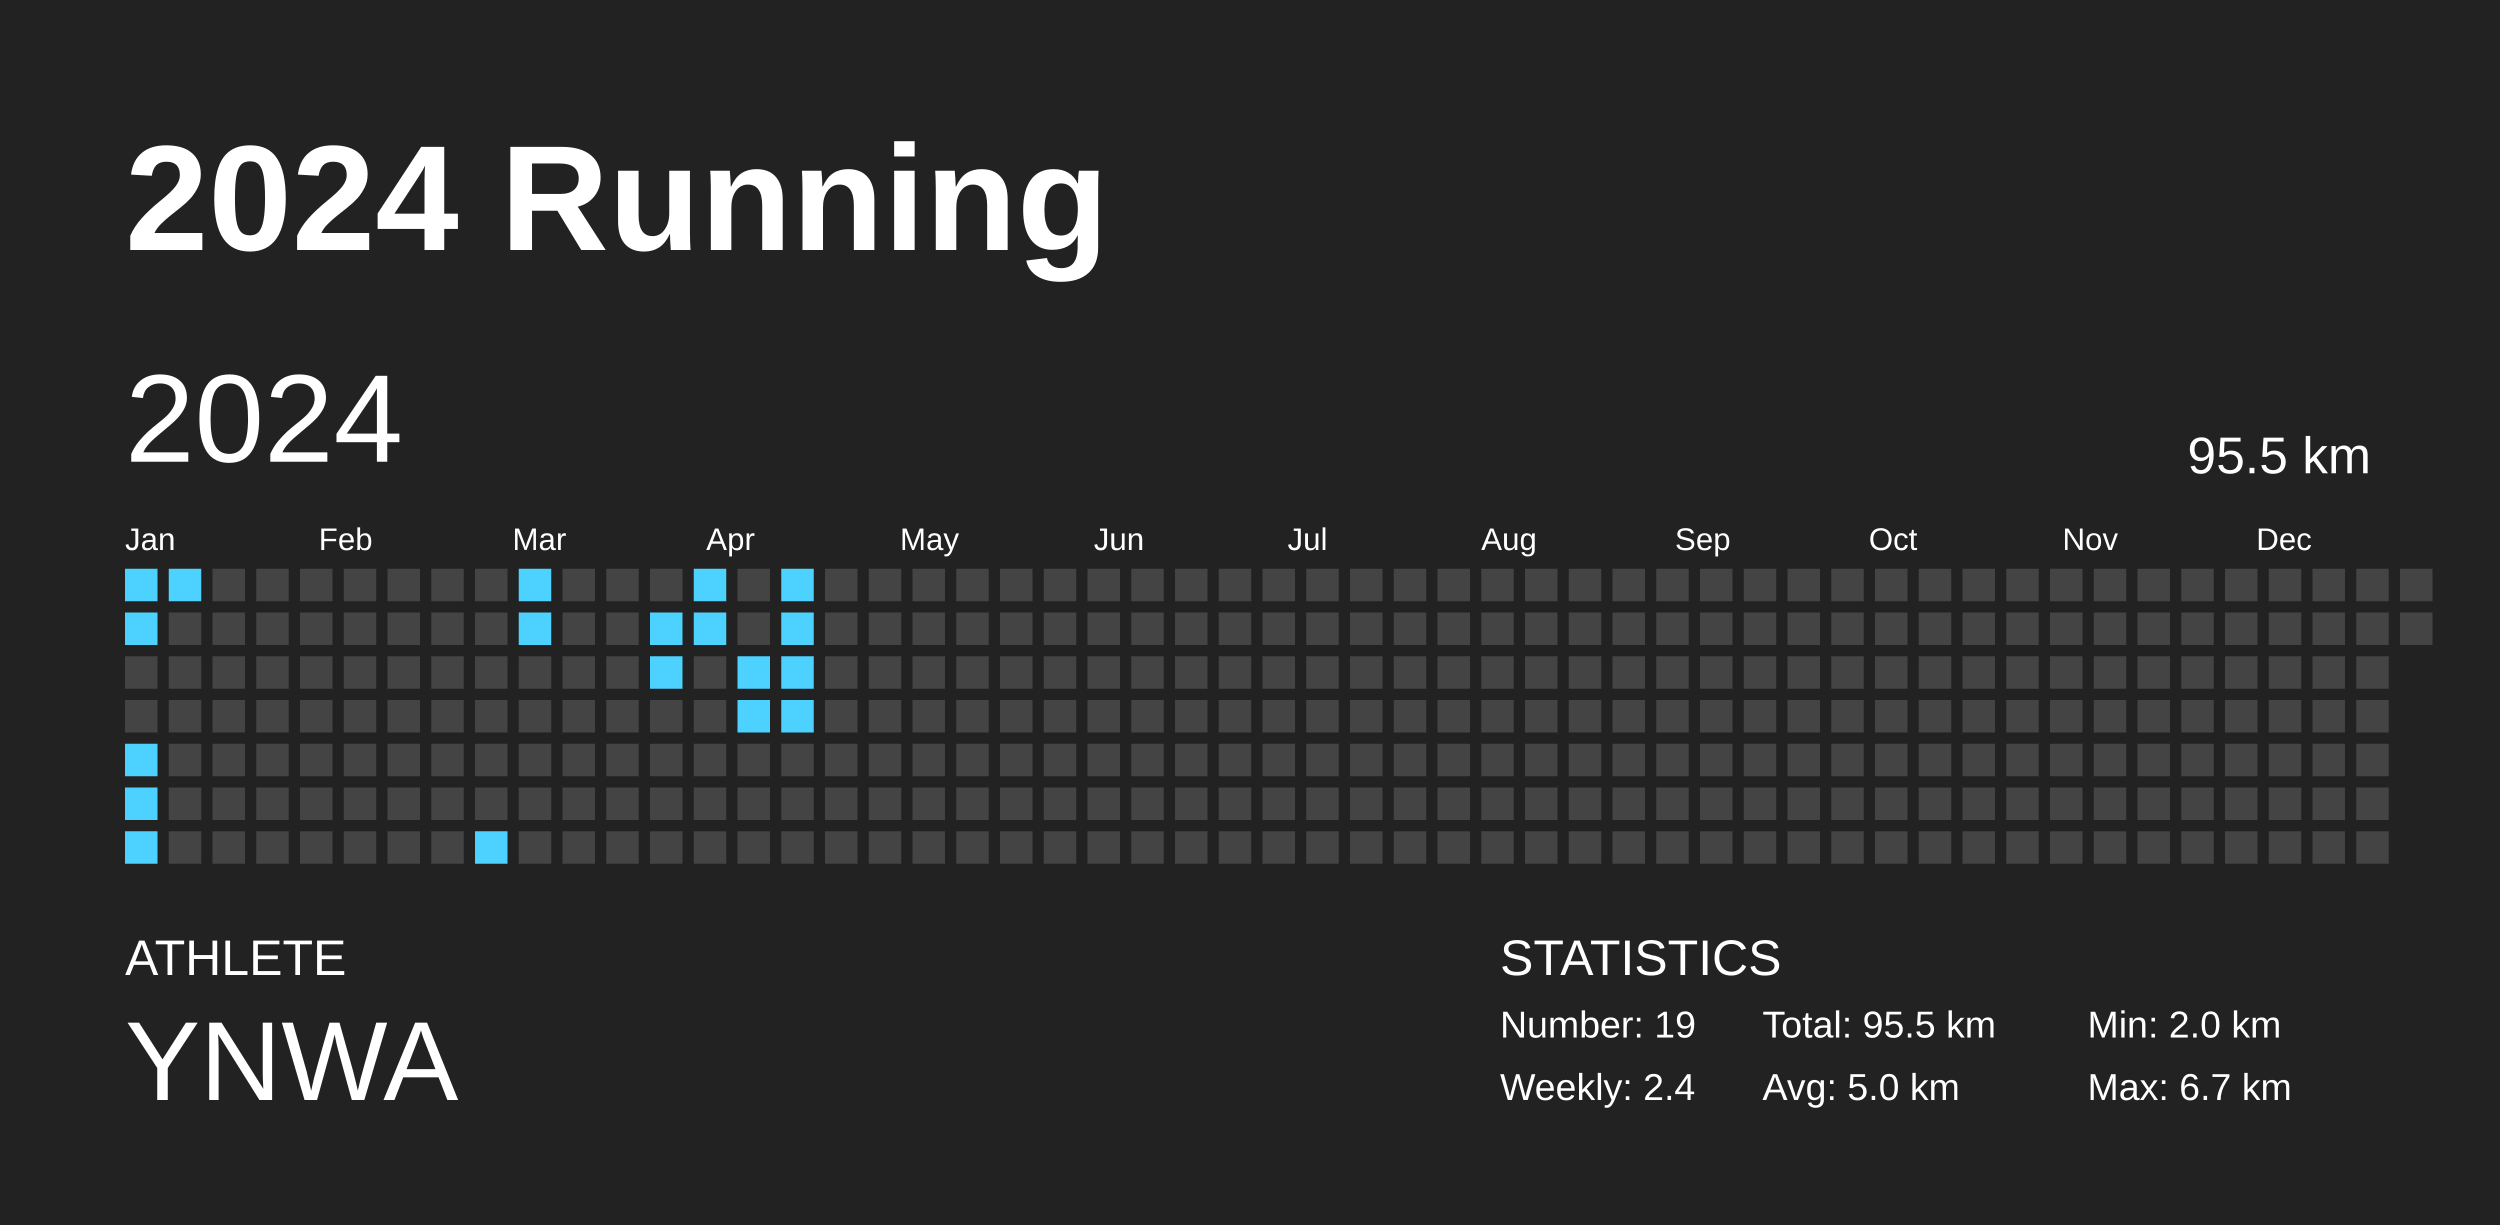
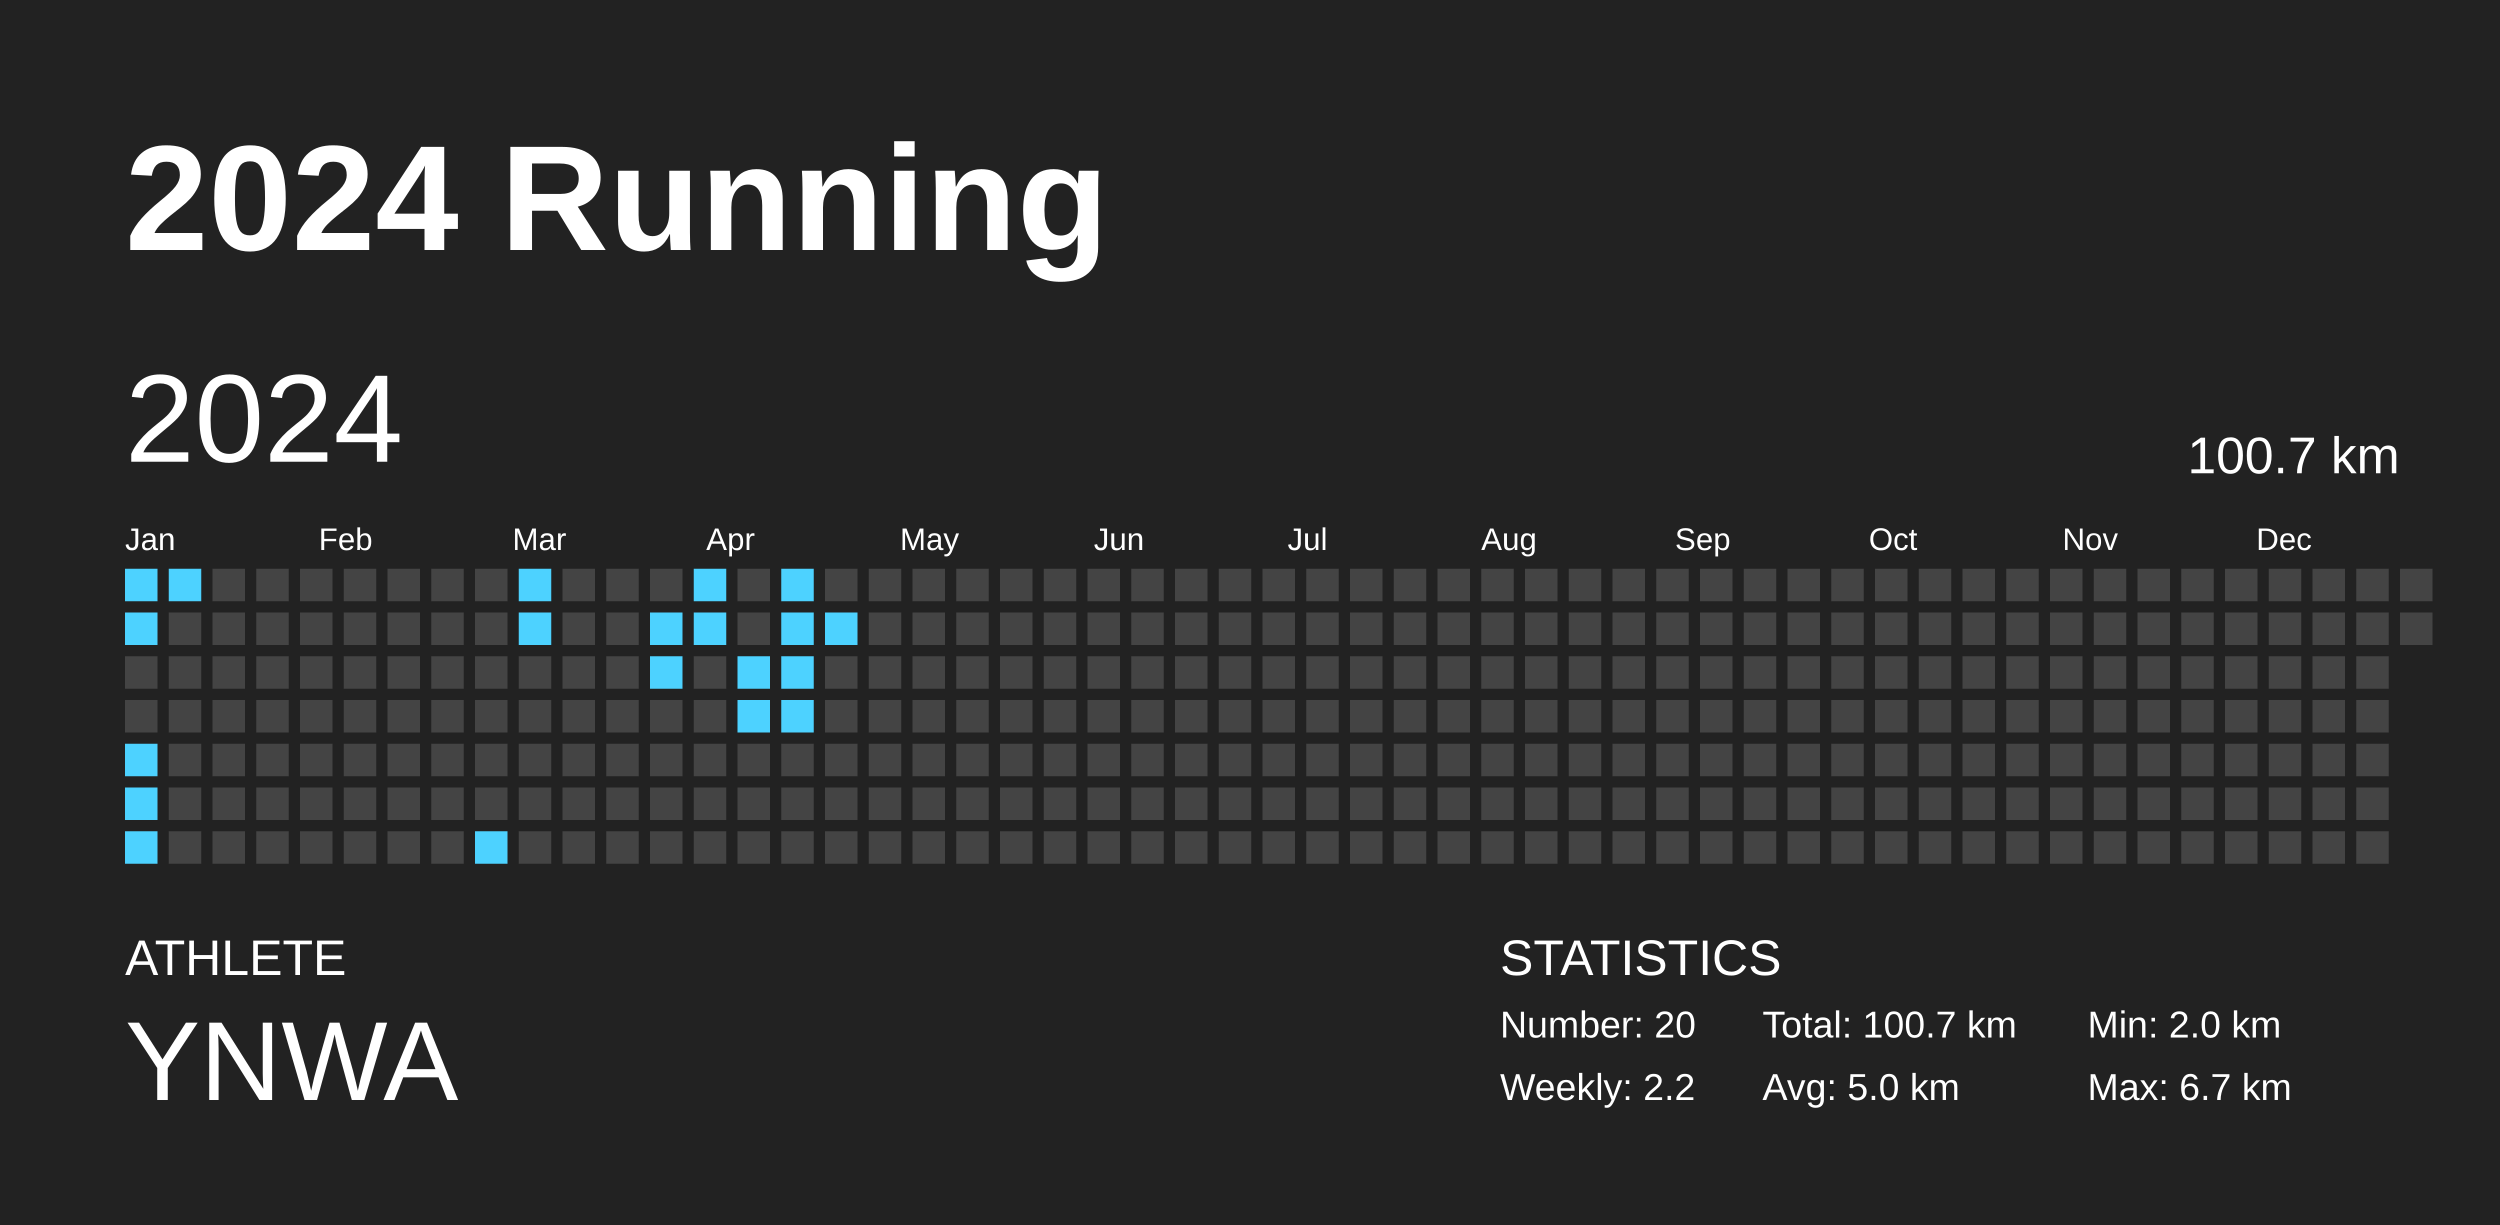
<svg xmlns="http://www.w3.org/2000/svg" baseProfile="full" height="98mm" version="1.1" viewBox="0,0,200,98" width="200mm">
  <defs />
  <rect fill="#222222" height="98" width="200" x="0" y="0" />
  <text fill="#FFFFFF" style="font-size:12px; font-family:Arial; font-weight:bold;" x="10" y="20">2024 Running</text>
  <text fill="#FFFFFF" style="font-size:4px; font-family:Arial" x="10" y="78">ATHLETE</text>
  <text fill="#FFFFFF" style="font-size:9px; font-family:Arial" x="10" y="88">YNWA</text>
  <text fill="#FFFFFF" style="font-size:4px; font-family:Arial" x="120" y="78">STATISTICS</text>
-   <text fill="#FFFFFF" style="font-size:3px; font-family:Arial" x="120" y="83">Number: 19</text>
-   <text fill="#FFFFFF" style="font-size:3px; font-family:Arial" x="120" y="88">Weekly: 2.4</text>
-   <text fill="#FFFFFF" style="font-size:3px; font-family:Arial" x="141" y="83">Total: 95.5 km</text>
+   <text fill="#FFFFFF" style="font-size:3px; font-family:Arial" x="120" y="83">Number: 20</text>
+   <text fill="#FFFFFF" style="font-size:3px; font-family:Arial" x="120" y="88">Weekly: 2.2</text>
+   <text fill="#FFFFFF" style="font-size:3px; font-family:Arial" x="141" y="83">Total: 100.7 km</text>
  <text fill="#FFFFFF" style="font-size:3px; font-family:Arial" x="141" y="88">Avg: 5.0 km</text>
  <text fill="#FFFFFF" style="font-size:3px; font-family:Arial" x="167" y="83">Min: 2.0 km</text>
  <text fill="#FFFFFF" style="font-size:3px; font-family:Arial" x="167" y="88">Max: 6.7 km</text>
  <text dominant-baseline="hanging" fill="#FFFFFF" style="font-size:10.0px; font-family:Arial;" x="10" y="30">2024</text>
-   <text dominant-baseline="hanging" fill="#FFFFFF" style="font-size:4.125px; font-family:Arial;" x="175" y="35">95.5 km</text>
+   <text dominant-baseline="hanging" fill="#FFFFFF" style="font-size:4.125px; font-family:Arial;" x="175" y="35">100.7 km</text>
  <text fill="#FFFFFF" style="font-size:2.5px; font-family:Arial" x="10.0" y="44">Jan</text>
  <text fill="#FFFFFF" style="font-size:2.5px; font-family:Arial" x="25.5" y="44">Feb</text>
  <text fill="#FFFFFF" style="font-size:2.5px; font-family:Arial" x="41.0" y="44">Mar</text>
  <text fill="#FFFFFF" style="font-size:2.5px; font-family:Arial" x="56.5" y="44">Apr</text>
  <text fill="#FFFFFF" style="font-size:2.5px; font-family:Arial" x="72.0" y="44">May</text>
  <text fill="#FFFFFF" style="font-size:2.5px; font-family:Arial" x="87.5" y="44">Jun</text>
  <text fill="#FFFFFF" style="font-size:2.5px; font-family:Arial" x="103.0" y="44">Jul</text>
  <text fill="#FFFFFF" style="font-size:2.5px; font-family:Arial" x="118.5" y="44">Aug</text>
  <text fill="#FFFFFF" style="font-size:2.5px; font-family:Arial" x="134.0" y="44">Sep</text>
  <text fill="#FFFFFF" style="font-size:2.5px; font-family:Arial" x="149.5" y="44">Oct</text>
  <text fill="#FFFFFF" style="font-size:2.5px; font-family:Arial" x="165.0" y="44">Nov</text>
  <text fill="#FFFFFF" style="font-size:2.5px; font-family:Arial" x="180.5" y="44">Dec</text>
  <rect fill="#4dd2ff" height="2.6" width="2.6" x="10.0" y="45.5" />
  <rect fill="#4dd2ff" height="2.6" width="2.6" x="10.0" y="49.0" />
  <rect fill="#444444" height="2.6" width="2.6" x="10.0" y="52.5" />
  <rect fill="#444444" height="2.6" width="2.6" x="10.0" y="56.0" />
  <rect fill="#4dd2ff" height="2.6" width="2.6" x="10.0" y="59.5" />
  <rect fill="#4dd2ff" height="2.6" width="2.6" x="10.0" y="63.0" />
  <rect fill="#4dd2ff" height="2.6" width="2.6" x="10.0" y="66.5" />
  <rect fill="#4dd2ff" height="2.6" width="2.6" x="13.5" y="45.5" />
  <rect fill="#444444" height="2.6" width="2.6" x="13.5" y="49.0" />
  <rect fill="#444444" height="2.6" width="2.6" x="13.5" y="52.5" />
  <rect fill="#444444" height="2.6" width="2.6" x="13.5" y="56.0" />
  <rect fill="#444444" height="2.6" width="2.6" x="13.5" y="59.5" />
  <rect fill="#444444" height="2.6" width="2.6" x="13.5" y="63.0" />
  <rect fill="#444444" height="2.6" width="2.6" x="13.5" y="66.5" />
  <rect fill="#444444" height="2.6" width="2.6" x="17.0" y="45.5" />
  <rect fill="#444444" height="2.6" width="2.6" x="17.0" y="49.0" />
  <rect fill="#444444" height="2.6" width="2.6" x="17.0" y="52.5" />
  <rect fill="#444444" height="2.6" width="2.6" x="17.0" y="56.0" />
  <rect fill="#444444" height="2.6" width="2.6" x="17.0" y="59.5" />
  <rect fill="#444444" height="2.6" width="2.6" x="17.0" y="63.0" />
  <rect fill="#444444" height="2.6" width="2.6" x="17.0" y="66.5" />
  <rect fill="#444444" height="2.6" width="2.6" x="20.5" y="45.5" />
  <rect fill="#444444" height="2.6" width="2.6" x="20.5" y="49.0" />
  <rect fill="#444444" height="2.6" width="2.6" x="20.5" y="52.5" />
  <rect fill="#444444" height="2.6" width="2.6" x="20.5" y="56.0" />
  <rect fill="#444444" height="2.6" width="2.6" x="20.5" y="59.5" />
  <rect fill="#444444" height="2.6" width="2.6" x="20.5" y="63.0" />
  <rect fill="#444444" height="2.6" width="2.6" x="20.5" y="66.5" />
  <rect fill="#444444" height="2.6" width="2.6" x="24.0" y="45.5" />
  <rect fill="#444444" height="2.6" width="2.6" x="24.0" y="49.0" />
  <rect fill="#444444" height="2.6" width="2.6" x="24.0" y="52.5" />
  <rect fill="#444444" height="2.6" width="2.6" x="24.0" y="56.0" />
  <rect fill="#444444" height="2.6" width="2.6" x="24.0" y="59.5" />
  <rect fill="#444444" height="2.6" width="2.6" x="24.0" y="63.0" />
  <rect fill="#444444" height="2.6" width="2.6" x="24.0" y="66.5" />
  <rect fill="#444444" height="2.6" width="2.6" x="27.5" y="45.5" />
  <rect fill="#444444" height="2.6" width="2.6" x="27.5" y="49.0" />
  <rect fill="#444444" height="2.6" width="2.6" x="27.5" y="52.5" />
  <rect fill="#444444" height="2.6" width="2.6" x="27.5" y="56.0" />
  <rect fill="#444444" height="2.6" width="2.6" x="27.5" y="59.5" />
  <rect fill="#444444" height="2.6" width="2.6" x="27.5" y="63.0" />
  <rect fill="#444444" height="2.6" width="2.6" x="27.5" y="66.5" />
  <rect fill="#444444" height="2.6" width="2.6" x="31.0" y="45.5" />
  <rect fill="#444444" height="2.6" width="2.6" x="31.0" y="49.0" />
  <rect fill="#444444" height="2.6" width="2.6" x="31.0" y="52.5" />
  <rect fill="#444444" height="2.6" width="2.6" x="31.0" y="56.0" />
  <rect fill="#444444" height="2.6" width="2.6" x="31.0" y="59.5" />
  <rect fill="#444444" height="2.6" width="2.6" x="31.0" y="63.0" />
  <rect fill="#444444" height="2.6" width="2.6" x="31.0" y="66.5" />
  <rect fill="#444444" height="2.6" width="2.6" x="34.5" y="45.5" />
  <rect fill="#444444" height="2.6" width="2.6" x="34.5" y="49.0" />
  <rect fill="#444444" height="2.6" width="2.6" x="34.5" y="52.5" />
  <rect fill="#444444" height="2.6" width="2.6" x="34.5" y="56.0" />
  <rect fill="#444444" height="2.6" width="2.6" x="34.5" y="59.5" />
  <rect fill="#444444" height="2.6" width="2.6" x="34.5" y="63.0" />
  <rect fill="#444444" height="2.6" width="2.6" x="34.5" y="66.5" />
  <rect fill="#444444" height="2.6" width="2.6" x="38.0" y="45.5" />
  <rect fill="#444444" height="2.6" width="2.6" x="38.0" y="49.0" />
  <rect fill="#444444" height="2.6" width="2.6" x="38.0" y="52.5" />
  <rect fill="#444444" height="2.6" width="2.6" x="38.0" y="56.0" />
  <rect fill="#444444" height="2.6" width="2.6" x="38.0" y="59.5" />
  <rect fill="#444444" height="2.6" width="2.6" x="38.0" y="63.0" />
  <rect fill="#4dd2ff" height="2.6" width="2.6" x="38.0" y="66.5" />
  <rect fill="#4dd2ff" height="2.6" width="2.6" x="41.5" y="45.5" />
  <rect fill="#4dd2ff" height="2.6" width="2.6" x="41.5" y="49.0" />
  <rect fill="#444444" height="2.6" width="2.6" x="41.5" y="52.5" />
  <rect fill="#444444" height="2.6" width="2.6" x="41.5" y="56.0" />
  <rect fill="#444444" height="2.6" width="2.6" x="41.5" y="59.5" />
  <rect fill="#444444" height="2.6" width="2.6" x="41.5" y="63.0" />
  <rect fill="#444444" height="2.6" width="2.6" x="41.5" y="66.5" />
  <rect fill="#444444" height="2.6" width="2.6" x="45.0" y="45.5" />
  <rect fill="#444444" height="2.6" width="2.6" x="45.0" y="49.0" />
  <rect fill="#444444" height="2.6" width="2.6" x="45.0" y="52.5" />
  <rect fill="#444444" height="2.6" width="2.6" x="45.0" y="56.0" />
  <rect fill="#444444" height="2.6" width="2.6" x="45.0" y="59.5" />
  <rect fill="#444444" height="2.6" width="2.6" x="45.0" y="63.0" />
  <rect fill="#444444" height="2.6" width="2.6" x="45.0" y="66.5" />
  <rect fill="#444444" height="2.6" width="2.6" x="48.5" y="45.5" />
  <rect fill="#444444" height="2.6" width="2.6" x="48.5" y="49.0" />
  <rect fill="#444444" height="2.6" width="2.6" x="48.5" y="52.5" />
  <rect fill="#444444" height="2.6" width="2.6" x="48.5" y="56.0" />
  <rect fill="#444444" height="2.6" width="2.6" x="48.5" y="59.5" />
  <rect fill="#444444" height="2.6" width="2.6" x="48.5" y="63.0" />
  <rect fill="#444444" height="2.6" width="2.6" x="48.5" y="66.5" />
  <rect fill="#444444" height="2.6" width="2.6" x="52.0" y="45.5" />
  <rect fill="#4dd2ff" height="2.6" width="2.6" x="52.0" y="49.0" />
  <rect fill="#4dd2ff" height="2.6" width="2.6" x="52.0" y="52.5" />
  <rect fill="#444444" height="2.6" width="2.6" x="52.0" y="56.0" />
  <rect fill="#444444" height="2.6" width="2.6" x="52.0" y="59.5" />
  <rect fill="#444444" height="2.6" width="2.6" x="52.0" y="63.0" />
  <rect fill="#444444" height="2.6" width="2.6" x="52.0" y="66.5" />
  <rect fill="#4dd2ff" height="2.6" width="2.6" x="55.5" y="45.5" />
  <rect fill="#4dd2ff" height="2.6" width="2.6" x="55.5" y="49.0" />
  <rect fill="#444444" height="2.6" width="2.6" x="55.5" y="52.5" />
  <rect fill="#444444" height="2.6" width="2.6" x="55.5" y="56.0" />
  <rect fill="#444444" height="2.6" width="2.6" x="55.5" y="59.5" />
  <rect fill="#444444" height="2.6" width="2.6" x="55.5" y="63.0" />
  <rect fill="#444444" height="2.6" width="2.6" x="55.5" y="66.5" />
  <rect fill="#444444" height="2.6" width="2.6" x="59.0" y="45.5" />
  <rect fill="#444444" height="2.6" width="2.6" x="59.0" y="49.0" />
  <rect fill="#4dd2ff" height="2.6" width="2.6" x="59.0" y="52.5" />
  <rect fill="#4dd2ff" height="2.6" width="2.6" x="59.0" y="56.0" />
  <rect fill="#444444" height="2.6" width="2.6" x="59.0" y="59.5" />
  <rect fill="#444444" height="2.6" width="2.6" x="59.0" y="63.0" />
  <rect fill="#444444" height="2.6" width="2.6" x="59.0" y="66.5" />
  <rect fill="#4dd2ff" height="2.6" width="2.6" x="62.5" y="45.5" />
  <rect fill="#4dd2ff" height="2.6" width="2.6" x="62.5" y="49.0" />
  <rect fill="#4dd2ff" height="2.6" width="2.6" x="62.5" y="52.5" />
  <rect fill="#4dd2ff" height="2.6" width="2.6" x="62.5" y="56.0" />
  <rect fill="#444444" height="2.6" width="2.6" x="62.5" y="59.5" />
  <rect fill="#444444" height="2.6" width="2.6" x="62.5" y="63.0" />
  <rect fill="#444444" height="2.6" width="2.6" x="62.5" y="66.5" />
  <rect fill="#444444" height="2.6" width="2.6" x="66.0" y="45.5" />
-   <rect fill="#444444" height="2.6" width="2.6" x="66.0" y="49.0" />
+   <rect fill="#4dd2ff" height="2.6" width="2.6" x="66.0" y="49.0" />
  <rect fill="#444444" height="2.6" width="2.6" x="66.0" y="52.5" />
  <rect fill="#444444" height="2.6" width="2.6" x="66.0" y="56.0" />
  <rect fill="#444444" height="2.6" width="2.6" x="66.0" y="59.5" />
  <rect fill="#444444" height="2.6" width="2.6" x="66.0" y="63.0" />
  <rect fill="#444444" height="2.6" width="2.6" x="66.0" y="66.5" />
  <rect fill="#444444" height="2.6" width="2.6" x="69.5" y="45.5" />
  <rect fill="#444444" height="2.6" width="2.6" x="69.5" y="49.0" />
  <rect fill="#444444" height="2.6" width="2.6" x="69.5" y="52.5" />
  <rect fill="#444444" height="2.6" width="2.6" x="69.5" y="56.0" />
  <rect fill="#444444" height="2.6" width="2.6" x="69.5" y="59.5" />
  <rect fill="#444444" height="2.6" width="2.6" x="69.5" y="63.0" />
  <rect fill="#444444" height="2.6" width="2.6" x="69.5" y="66.5" />
  <rect fill="#444444" height="2.6" width="2.6" x="73.0" y="45.5" />
  <rect fill="#444444" height="2.6" width="2.6" x="73.0" y="49.0" />
  <rect fill="#444444" height="2.6" width="2.6" x="73.0" y="52.5" />
  <rect fill="#444444" height="2.6" width="2.6" x="73.0" y="56.0" />
  <rect fill="#444444" height="2.6" width="2.6" x="73.0" y="59.5" />
  <rect fill="#444444" height="2.6" width="2.6" x="73.0" y="63.0" />
  <rect fill="#444444" height="2.6" width="2.6" x="73.0" y="66.5" />
  <rect fill="#444444" height="2.6" width="2.6" x="76.5" y="45.5" />
  <rect fill="#444444" height="2.6" width="2.6" x="76.5" y="49.0" />
  <rect fill="#444444" height="2.6" width="2.6" x="76.5" y="52.5" />
  <rect fill="#444444" height="2.6" width="2.6" x="76.5" y="56.0" />
  <rect fill="#444444" height="2.6" width="2.6" x="76.5" y="59.5" />
  <rect fill="#444444" height="2.6" width="2.6" x="76.5" y="63.0" />
  <rect fill="#444444" height="2.6" width="2.6" x="76.5" y="66.5" />
  <rect fill="#444444" height="2.6" width="2.6" x="80.0" y="45.5" />
  <rect fill="#444444" height="2.6" width="2.6" x="80.0" y="49.0" />
  <rect fill="#444444" height="2.6" width="2.6" x="80.0" y="52.5" />
  <rect fill="#444444" height="2.6" width="2.6" x="80.0" y="56.0" />
  <rect fill="#444444" height="2.6" width="2.6" x="80.0" y="59.5" />
  <rect fill="#444444" height="2.6" width="2.6" x="80.0" y="63.0" />
  <rect fill="#444444" height="2.6" width="2.6" x="80.0" y="66.5" />
  <rect fill="#444444" height="2.6" width="2.6" x="83.5" y="45.5" />
  <rect fill="#444444" height="2.6" width="2.6" x="83.5" y="49.0" />
  <rect fill="#444444" height="2.6" width="2.6" x="83.5" y="52.5" />
  <rect fill="#444444" height="2.6" width="2.6" x="83.5" y="56.0" />
  <rect fill="#444444" height="2.6" width="2.6" x="83.5" y="59.5" />
  <rect fill="#444444" height="2.6" width="2.6" x="83.5" y="63.0" />
  <rect fill="#444444" height="2.6" width="2.6" x="83.5" y="66.5" />
  <rect fill="#444444" height="2.6" width="2.6" x="87.0" y="45.5" />
  <rect fill="#444444" height="2.6" width="2.6" x="87.0" y="49.0" />
  <rect fill="#444444" height="2.6" width="2.6" x="87.0" y="52.5" />
  <rect fill="#444444" height="2.6" width="2.6" x="87.0" y="56.0" />
  <rect fill="#444444" height="2.6" width="2.6" x="87.0" y="59.5" />
  <rect fill="#444444" height="2.6" width="2.6" x="87.0" y="63.0" />
  <rect fill="#444444" height="2.6" width="2.6" x="87.0" y="66.5" />
  <rect fill="#444444" height="2.6" width="2.6" x="90.5" y="45.5" />
  <rect fill="#444444" height="2.6" width="2.6" x="90.5" y="49.0" />
  <rect fill="#444444" height="2.6" width="2.6" x="90.5" y="52.5" />
  <rect fill="#444444" height="2.6" width="2.6" x="90.5" y="56.0" />
  <rect fill="#444444" height="2.6" width="2.6" x="90.5" y="59.5" />
  <rect fill="#444444" height="2.6" width="2.6" x="90.5" y="63.0" />
  <rect fill="#444444" height="2.6" width="2.6" x="90.5" y="66.5" />
  <rect fill="#444444" height="2.6" width="2.6" x="94.0" y="45.5" />
  <rect fill="#444444" height="2.6" width="2.6" x="94.0" y="49.0" />
  <rect fill="#444444" height="2.6" width="2.6" x="94.0" y="52.5" />
  <rect fill="#444444" height="2.6" width="2.6" x="94.0" y="56.0" />
  <rect fill="#444444" height="2.6" width="2.6" x="94.0" y="59.5" />
  <rect fill="#444444" height="2.6" width="2.6" x="94.0" y="63.0" />
  <rect fill="#444444" height="2.6" width="2.6" x="94.0" y="66.5" />
  <rect fill="#444444" height="2.6" width="2.6" x="97.5" y="45.5" />
  <rect fill="#444444" height="2.6" width="2.6" x="97.5" y="49.0" />
  <rect fill="#444444" height="2.6" width="2.6" x="97.5" y="52.5" />
  <rect fill="#444444" height="2.6" width="2.6" x="97.5" y="56.0" />
  <rect fill="#444444" height="2.6" width="2.6" x="97.5" y="59.5" />
  <rect fill="#444444" height="2.6" width="2.6" x="97.5" y="63.0" />
  <rect fill="#444444" height="2.6" width="2.6" x="97.5" y="66.5" />
  <rect fill="#444444" height="2.6" width="2.6" x="101.0" y="45.5" />
  <rect fill="#444444" height="2.6" width="2.6" x="101.0" y="49.0" />
  <rect fill="#444444" height="2.6" width="2.6" x="101.0" y="52.5" />
  <rect fill="#444444" height="2.6" width="2.6" x="101.0" y="56.0" />
  <rect fill="#444444" height="2.6" width="2.6" x="101.0" y="59.5" />
  <rect fill="#444444" height="2.6" width="2.6" x="101.0" y="63.0" />
  <rect fill="#444444" height="2.6" width="2.6" x="101.0" y="66.5" />
  <rect fill="#444444" height="2.6" width="2.6" x="104.5" y="45.5" />
  <rect fill="#444444" height="2.6" width="2.6" x="104.5" y="49.0" />
  <rect fill="#444444" height="2.6" width="2.6" x="104.5" y="52.5" />
  <rect fill="#444444" height="2.6" width="2.6" x="104.5" y="56.0" />
  <rect fill="#444444" height="2.6" width="2.6" x="104.5" y="59.5" />
  <rect fill="#444444" height="2.6" width="2.6" x="104.5" y="63.0" />
  <rect fill="#444444" height="2.6" width="2.6" x="104.5" y="66.5" />
  <rect fill="#444444" height="2.6" width="2.6" x="108.0" y="45.5" />
  <rect fill="#444444" height="2.6" width="2.6" x="108.0" y="49.0" />
  <rect fill="#444444" height="2.6" width="2.6" x="108.0" y="52.5" />
  <rect fill="#444444" height="2.6" width="2.6" x="108.0" y="56.0" />
  <rect fill="#444444" height="2.6" width="2.6" x="108.0" y="59.5" />
  <rect fill="#444444" height="2.6" width="2.6" x="108.0" y="63.0" />
  <rect fill="#444444" height="2.6" width="2.6" x="108.0" y="66.5" />
  <rect fill="#444444" height="2.6" width="2.6" x="111.5" y="45.5" />
  <rect fill="#444444" height="2.6" width="2.6" x="111.5" y="49.0" />
  <rect fill="#444444" height="2.6" width="2.6" x="111.5" y="52.5" />
  <rect fill="#444444" height="2.6" width="2.6" x="111.5" y="56.0" />
  <rect fill="#444444" height="2.6" width="2.6" x="111.5" y="59.5" />
  <rect fill="#444444" height="2.6" width="2.6" x="111.5" y="63.0" />
  <rect fill="#444444" height="2.6" width="2.6" x="111.5" y="66.5" />
  <rect fill="#444444" height="2.6" width="2.6" x="115.0" y="45.5" />
  <rect fill="#444444" height="2.6" width="2.6" x="115.0" y="49.0" />
  <rect fill="#444444" height="2.6" width="2.6" x="115.0" y="52.5" />
  <rect fill="#444444" height="2.6" width="2.6" x="115.0" y="56.0" />
  <rect fill="#444444" height="2.6" width="2.6" x="115.0" y="59.5" />
  <rect fill="#444444" height="2.6" width="2.6" x="115.0" y="63.0" />
  <rect fill="#444444" height="2.6" width="2.6" x="115.0" y="66.5" />
  <rect fill="#444444" height="2.6" width="2.6" x="118.5" y="45.5" />
  <rect fill="#444444" height="2.6" width="2.6" x="118.5" y="49.0" />
  <rect fill="#444444" height="2.6" width="2.6" x="118.5" y="52.5" />
  <rect fill="#444444" height="2.6" width="2.6" x="118.5" y="56.0" />
  <rect fill="#444444" height="2.6" width="2.6" x="118.5" y="59.5" />
  <rect fill="#444444" height="2.6" width="2.6" x="118.5" y="63.0" />
  <rect fill="#444444" height="2.6" width="2.6" x="118.5" y="66.5" />
  <rect fill="#444444" height="2.6" width="2.6" x="122.0" y="45.5" />
  <rect fill="#444444" height="2.6" width="2.6" x="122.0" y="49.0" />
  <rect fill="#444444" height="2.6" width="2.6" x="122.0" y="52.5" />
  <rect fill="#444444" height="2.6" width="2.6" x="122.0" y="56.0" />
  <rect fill="#444444" height="2.6" width="2.6" x="122.0" y="59.5" />
  <rect fill="#444444" height="2.6" width="2.6" x="122.0" y="63.0" />
  <rect fill="#444444" height="2.6" width="2.6" x="122.0" y="66.5" />
  <rect fill="#444444" height="2.6" width="2.6" x="125.5" y="45.5" />
  <rect fill="#444444" height="2.6" width="2.6" x="125.5" y="49.0" />
  <rect fill="#444444" height="2.6" width="2.6" x="125.5" y="52.5" />
  <rect fill="#444444" height="2.6" width="2.6" x="125.5" y="56.0" />
  <rect fill="#444444" height="2.6" width="2.6" x="125.5" y="59.5" />
  <rect fill="#444444" height="2.6" width="2.6" x="125.5" y="63.0" />
  <rect fill="#444444" height="2.6" width="2.6" x="125.5" y="66.5" />
  <rect fill="#444444" height="2.6" width="2.6" x="129.0" y="45.5" />
  <rect fill="#444444" height="2.6" width="2.6" x="129.0" y="49.0" />
  <rect fill="#444444" height="2.6" width="2.6" x="129.0" y="52.5" />
  <rect fill="#444444" height="2.6" width="2.6" x="129.0" y="56.0" />
  <rect fill="#444444" height="2.6" width="2.6" x="129.0" y="59.5" />
  <rect fill="#444444" height="2.6" width="2.6" x="129.0" y="63.0" />
  <rect fill="#444444" height="2.6" width="2.6" x="129.0" y="66.5" />
  <rect fill="#444444" height="2.6" width="2.6" x="132.5" y="45.5" />
  <rect fill="#444444" height="2.6" width="2.6" x="132.5" y="49.0" />
  <rect fill="#444444" height="2.6" width="2.6" x="132.5" y="52.5" />
  <rect fill="#444444" height="2.6" width="2.6" x="132.5" y="56.0" />
  <rect fill="#444444" height="2.6" width="2.6" x="132.5" y="59.5" />
  <rect fill="#444444" height="2.6" width="2.6" x="132.5" y="63.0" />
  <rect fill="#444444" height="2.6" width="2.6" x="132.5" y="66.5" />
  <rect fill="#444444" height="2.6" width="2.6" x="136.0" y="45.5" />
  <rect fill="#444444" height="2.6" width="2.6" x="136.0" y="49.0" />
  <rect fill="#444444" height="2.6" width="2.6" x="136.0" y="52.5" />
  <rect fill="#444444" height="2.6" width="2.6" x="136.0" y="56.0" />
  <rect fill="#444444" height="2.6" width="2.6" x="136.0" y="59.5" />
  <rect fill="#444444" height="2.6" width="2.6" x="136.0" y="63.0" />
  <rect fill="#444444" height="2.6" width="2.6" x="136.0" y="66.5" />
  <rect fill="#444444" height="2.6" width="2.6" x="139.5" y="45.5" />
  <rect fill="#444444" height="2.6" width="2.6" x="139.5" y="49.0" />
  <rect fill="#444444" height="2.6" width="2.6" x="139.5" y="52.5" />
  <rect fill="#444444" height="2.6" width="2.6" x="139.5" y="56.0" />
  <rect fill="#444444" height="2.6" width="2.6" x="139.5" y="59.5" />
  <rect fill="#444444" height="2.6" width="2.6" x="139.5" y="63.0" />
  <rect fill="#444444" height="2.6" width="2.6" x="139.5" y="66.5" />
  <rect fill="#444444" height="2.6" width="2.6" x="143.0" y="45.5" />
  <rect fill="#444444" height="2.6" width="2.6" x="143.0" y="49.0" />
  <rect fill="#444444" height="2.6" width="2.6" x="143.0" y="52.5" />
  <rect fill="#444444" height="2.6" width="2.6" x="143.0" y="56.0" />
  <rect fill="#444444" height="2.6" width="2.6" x="143.0" y="59.5" />
  <rect fill="#444444" height="2.6" width="2.6" x="143.0" y="63.0" />
  <rect fill="#444444" height="2.6" width="2.6" x="143.0" y="66.5" />
  <rect fill="#444444" height="2.6" width="2.6" x="146.5" y="45.5" />
  <rect fill="#444444" height="2.6" width="2.6" x="146.5" y="49.0" />
  <rect fill="#444444" height="2.6" width="2.6" x="146.5" y="52.5" />
  <rect fill="#444444" height="2.6" width="2.6" x="146.5" y="56.0" />
  <rect fill="#444444" height="2.6" width="2.6" x="146.5" y="59.5" />
  <rect fill="#444444" height="2.6" width="2.6" x="146.5" y="63.0" />
  <rect fill="#444444" height="2.6" width="2.6" x="146.5" y="66.5" />
  <rect fill="#444444" height="2.6" width="2.6" x="150.0" y="45.5" />
  <rect fill="#444444" height="2.6" width="2.6" x="150.0" y="49.0" />
  <rect fill="#444444" height="2.6" width="2.6" x="150.0" y="52.5" />
  <rect fill="#444444" height="2.6" width="2.6" x="150.0" y="56.0" />
  <rect fill="#444444" height="2.6" width="2.6" x="150.0" y="59.5" />
  <rect fill="#444444" height="2.6" width="2.6" x="150.0" y="63.0" />
  <rect fill="#444444" height="2.6" width="2.6" x="150.0" y="66.5" />
  <rect fill="#444444" height="2.6" width="2.6" x="153.5" y="45.5" />
  <rect fill="#444444" height="2.6" width="2.6" x="153.5" y="49.0" />
  <rect fill="#444444" height="2.6" width="2.6" x="153.5" y="52.5" />
  <rect fill="#444444" height="2.6" width="2.6" x="153.5" y="56.0" />
  <rect fill="#444444" height="2.6" width="2.6" x="153.5" y="59.5" />
  <rect fill="#444444" height="2.6" width="2.6" x="153.5" y="63.0" />
  <rect fill="#444444" height="2.6" width="2.6" x="153.5" y="66.5" />
  <rect fill="#444444" height="2.6" width="2.6" x="157.0" y="45.5" />
  <rect fill="#444444" height="2.6" width="2.6" x="157.0" y="49.0" />
  <rect fill="#444444" height="2.6" width="2.6" x="157.0" y="52.5" />
  <rect fill="#444444" height="2.6" width="2.6" x="157.0" y="56.0" />
  <rect fill="#444444" height="2.6" width="2.6" x="157.0" y="59.5" />
  <rect fill="#444444" height="2.6" width="2.6" x="157.0" y="63.0" />
  <rect fill="#444444" height="2.6" width="2.6" x="157.0" y="66.5" />
  <rect fill="#444444" height="2.6" width="2.6" x="160.5" y="45.5" />
  <rect fill="#444444" height="2.6" width="2.6" x="160.5" y="49.0" />
  <rect fill="#444444" height="2.6" width="2.6" x="160.5" y="52.5" />
  <rect fill="#444444" height="2.6" width="2.6" x="160.5" y="56.0" />
  <rect fill="#444444" height="2.6" width="2.6" x="160.5" y="59.5" />
  <rect fill="#444444" height="2.6" width="2.6" x="160.5" y="63.0" />
  <rect fill="#444444" height="2.6" width="2.6" x="160.5" y="66.5" />
  <rect fill="#444444" height="2.6" width="2.6" x="164.0" y="45.5" />
  <rect fill="#444444" height="2.6" width="2.6" x="164.0" y="49.0" />
  <rect fill="#444444" height="2.6" width="2.6" x="164.0" y="52.5" />
  <rect fill="#444444" height="2.6" width="2.6" x="164.0" y="56.0" />
  <rect fill="#444444" height="2.6" width="2.6" x="164.0" y="59.5" />
  <rect fill="#444444" height="2.6" width="2.6" x="164.0" y="63.0" />
  <rect fill="#444444" height="2.6" width="2.6" x="164.0" y="66.5" />
  <rect fill="#444444" height="2.6" width="2.6" x="167.5" y="45.5" />
  <rect fill="#444444" height="2.6" width="2.6" x="167.5" y="49.0" />
  <rect fill="#444444" height="2.6" width="2.6" x="167.5" y="52.5" />
  <rect fill="#444444" height="2.6" width="2.6" x="167.5" y="56.0" />
  <rect fill="#444444" height="2.6" width="2.6" x="167.5" y="59.5" />
  <rect fill="#444444" height="2.6" width="2.6" x="167.5" y="63.0" />
  <rect fill="#444444" height="2.6" width="2.6" x="167.5" y="66.5" />
  <rect fill="#444444" height="2.6" width="2.6" x="171.0" y="45.5" />
  <rect fill="#444444" height="2.6" width="2.6" x="171.0" y="49.0" />
  <rect fill="#444444" height="2.6" width="2.6" x="171.0" y="52.5" />
  <rect fill="#444444" height="2.6" width="2.6" x="171.0" y="56.0" />
  <rect fill="#444444" height="2.6" width="2.6" x="171.0" y="59.5" />
  <rect fill="#444444" height="2.6" width="2.6" x="171.0" y="63.0" />
  <rect fill="#444444" height="2.6" width="2.6" x="171.0" y="66.5" />
  <rect fill="#444444" height="2.6" width="2.6" x="174.5" y="45.5" />
  <rect fill="#444444" height="2.6" width="2.6" x="174.5" y="49.0" />
  <rect fill="#444444" height="2.6" width="2.6" x="174.5" y="52.5" />
  <rect fill="#444444" height="2.6" width="2.6" x="174.5" y="56.0" />
  <rect fill="#444444" height="2.6" width="2.6" x="174.5" y="59.5" />
  <rect fill="#444444" height="2.6" width="2.6" x="174.5" y="63.0" />
  <rect fill="#444444" height="2.6" width="2.6" x="174.5" y="66.5" />
  <rect fill="#444444" height="2.6" width="2.6" x="178.0" y="45.5" />
  <rect fill="#444444" height="2.6" width="2.6" x="178.0" y="49.0" />
  <rect fill="#444444" height="2.6" width="2.6" x="178.0" y="52.5" />
  <rect fill="#444444" height="2.6" width="2.6" x="178.0" y="56.0" />
  <rect fill="#444444" height="2.6" width="2.6" x="178.0" y="59.5" />
  <rect fill="#444444" height="2.6" width="2.6" x="178.0" y="63.0" />
  <rect fill="#444444" height="2.6" width="2.6" x="178.0" y="66.5" />
  <rect fill="#444444" height="2.6" width="2.6" x="181.5" y="45.5" />
  <rect fill="#444444" height="2.6" width="2.6" x="181.5" y="49.0" />
  <rect fill="#444444" height="2.6" width="2.6" x="181.5" y="52.5" />
  <rect fill="#444444" height="2.6" width="2.6" x="181.5" y="56.0" />
  <rect fill="#444444" height="2.6" width="2.6" x="181.5" y="59.5" />
  <rect fill="#444444" height="2.6" width="2.6" x="181.5" y="63.0" />
  <rect fill="#444444" height="2.6" width="2.6" x="181.5" y="66.5" />
  <rect fill="#444444" height="2.6" width="2.6" x="185.0" y="45.5" />
  <rect fill="#444444" height="2.6" width="2.6" x="185.0" y="49.0" />
  <rect fill="#444444" height="2.6" width="2.6" x="185.0" y="52.5" />
  <rect fill="#444444" height="2.6" width="2.6" x="185.0" y="56.0" />
  <rect fill="#444444" height="2.6" width="2.6" x="185.0" y="59.5" />
  <rect fill="#444444" height="2.6" width="2.6" x="185.0" y="63.0" />
  <rect fill="#444444" height="2.6" width="2.6" x="185.0" y="66.5" />
  <rect fill="#444444" height="2.6" width="2.6" x="188.5" y="45.5" />
  <rect fill="#444444" height="2.6" width="2.6" x="188.5" y="49.0" />
  <rect fill="#444444" height="2.6" width="2.6" x="188.5" y="52.5" />
  <rect fill="#444444" height="2.6" width="2.6" x="188.5" y="56.0" />
  <rect fill="#444444" height="2.6" width="2.6" x="188.5" y="59.5" />
  <rect fill="#444444" height="2.6" width="2.6" x="188.5" y="63.0" />
  <rect fill="#444444" height="2.6" width="2.6" x="188.5" y="66.5" />
  <rect fill="#444444" height="2.6" width="2.6" x="192.0" y="45.5" />
  <rect fill="#444444" height="2.6" width="2.6" x="192.0" y="49.0" />
</svg>
